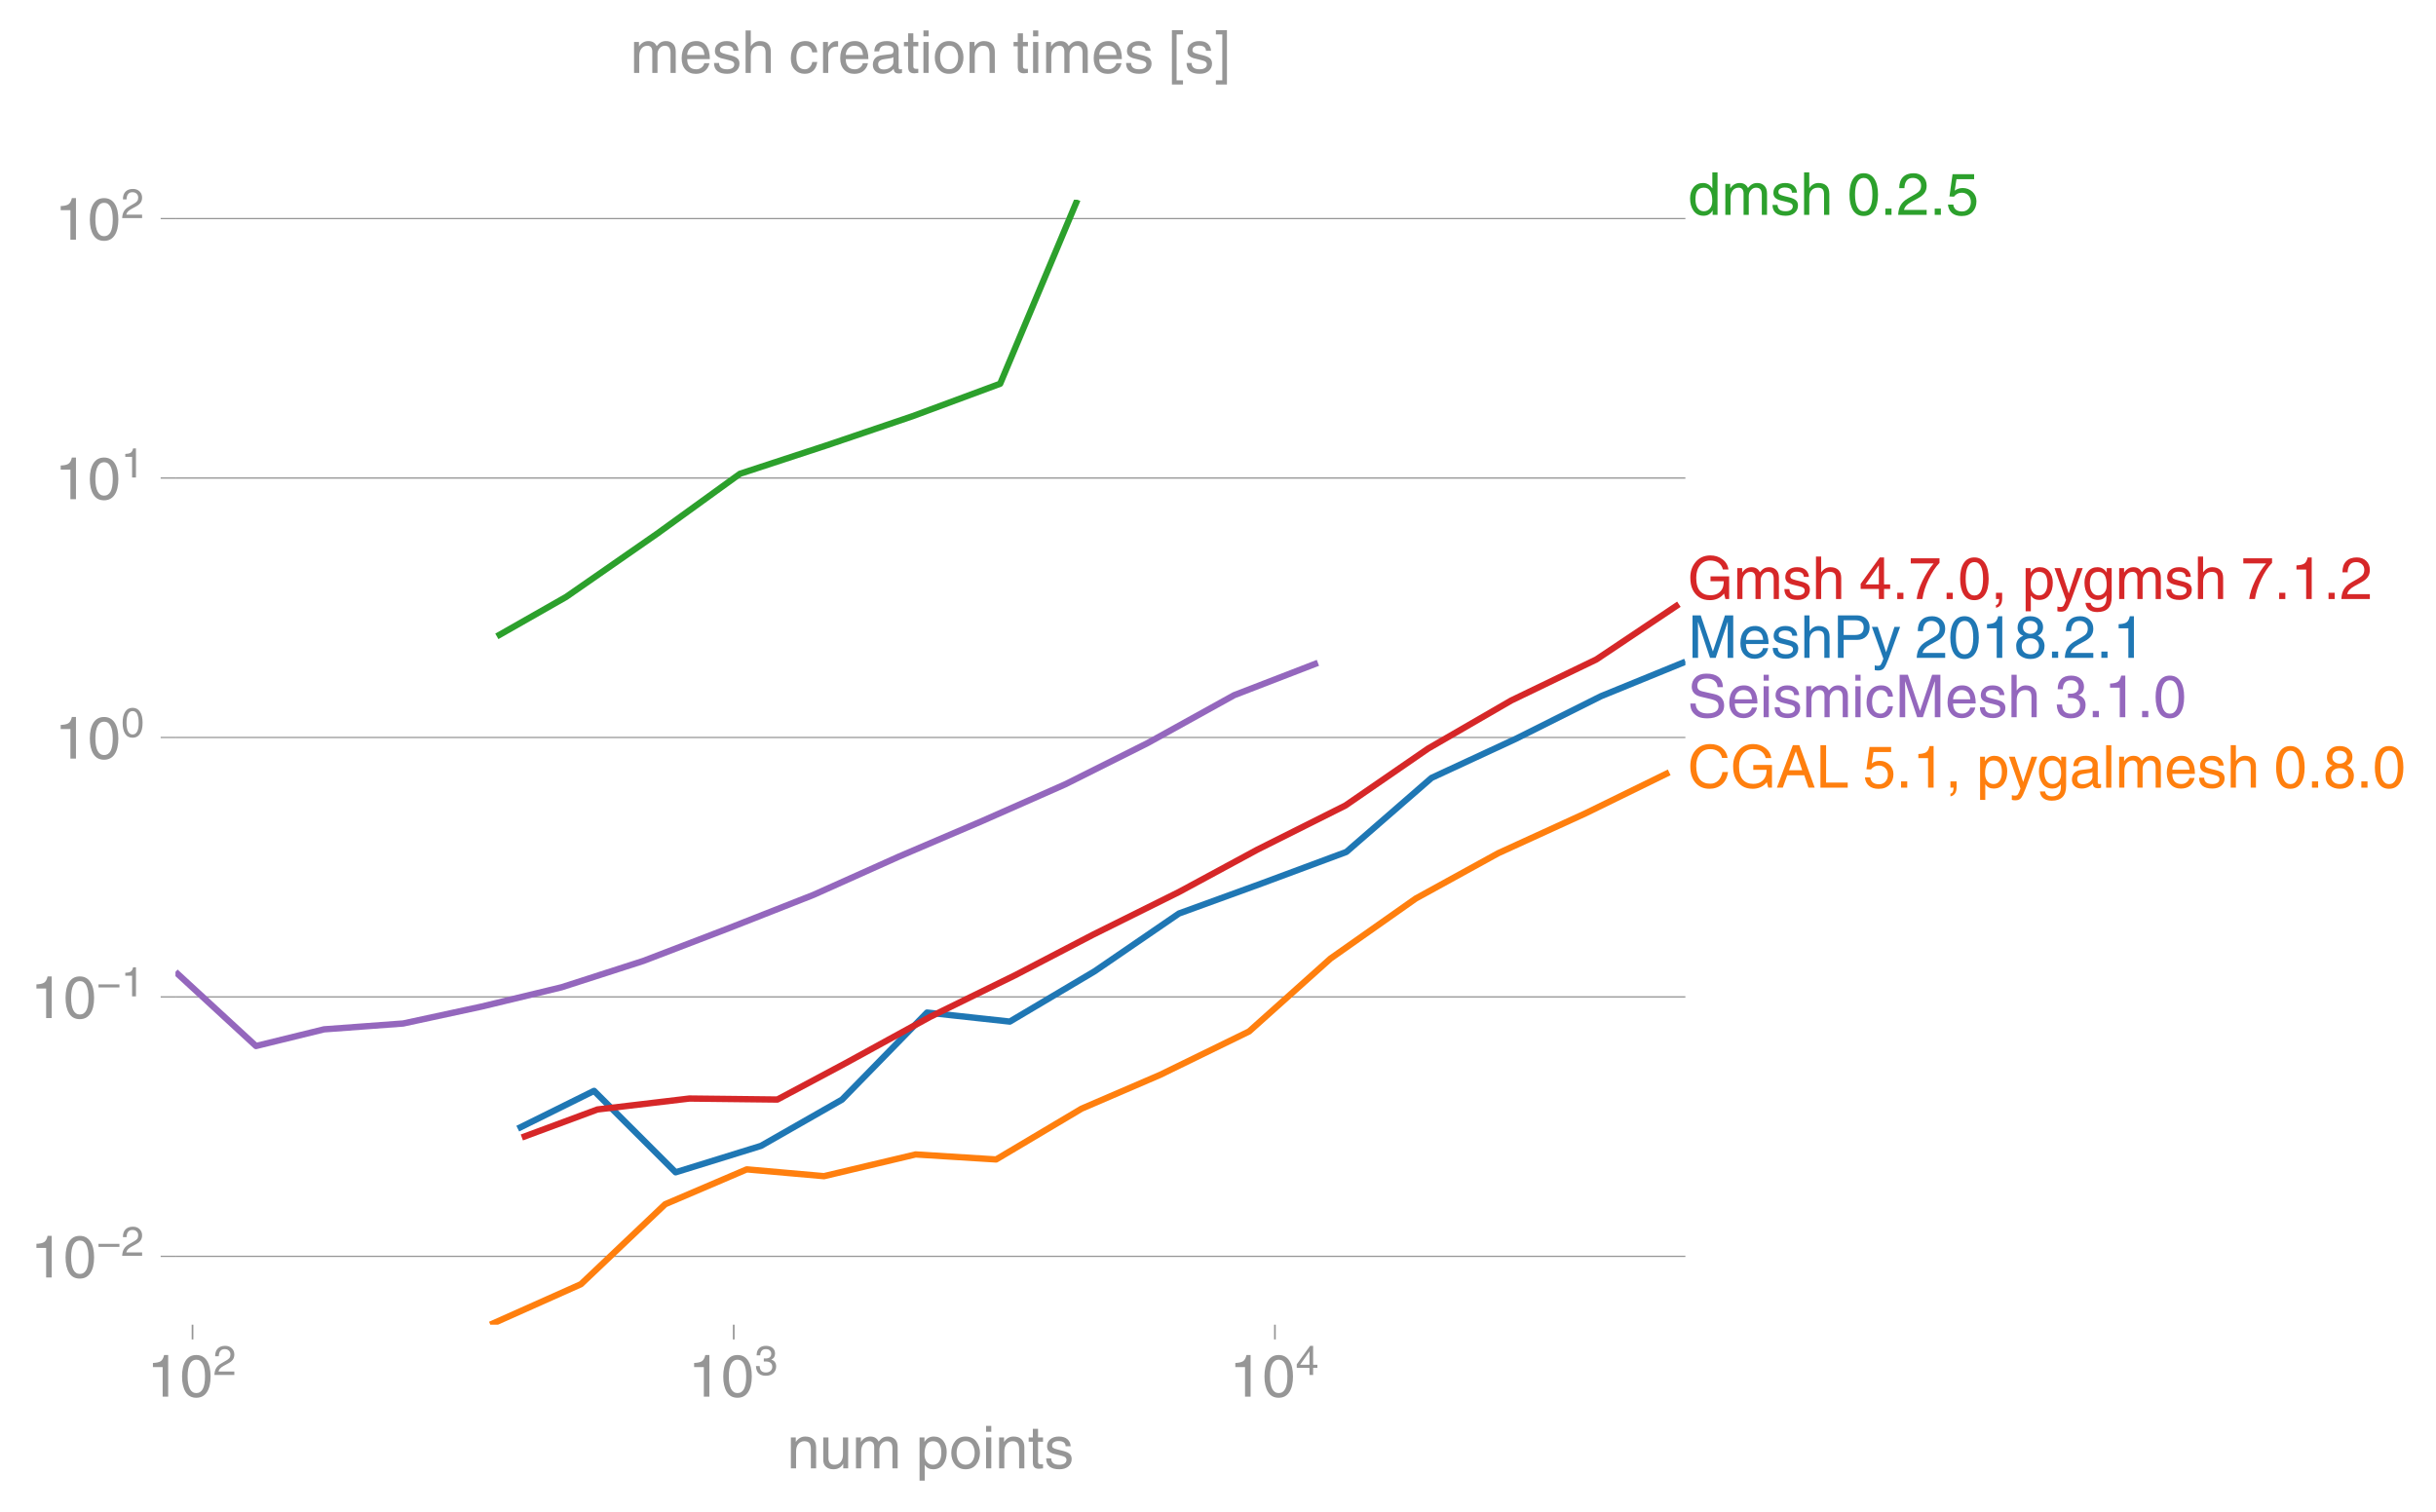
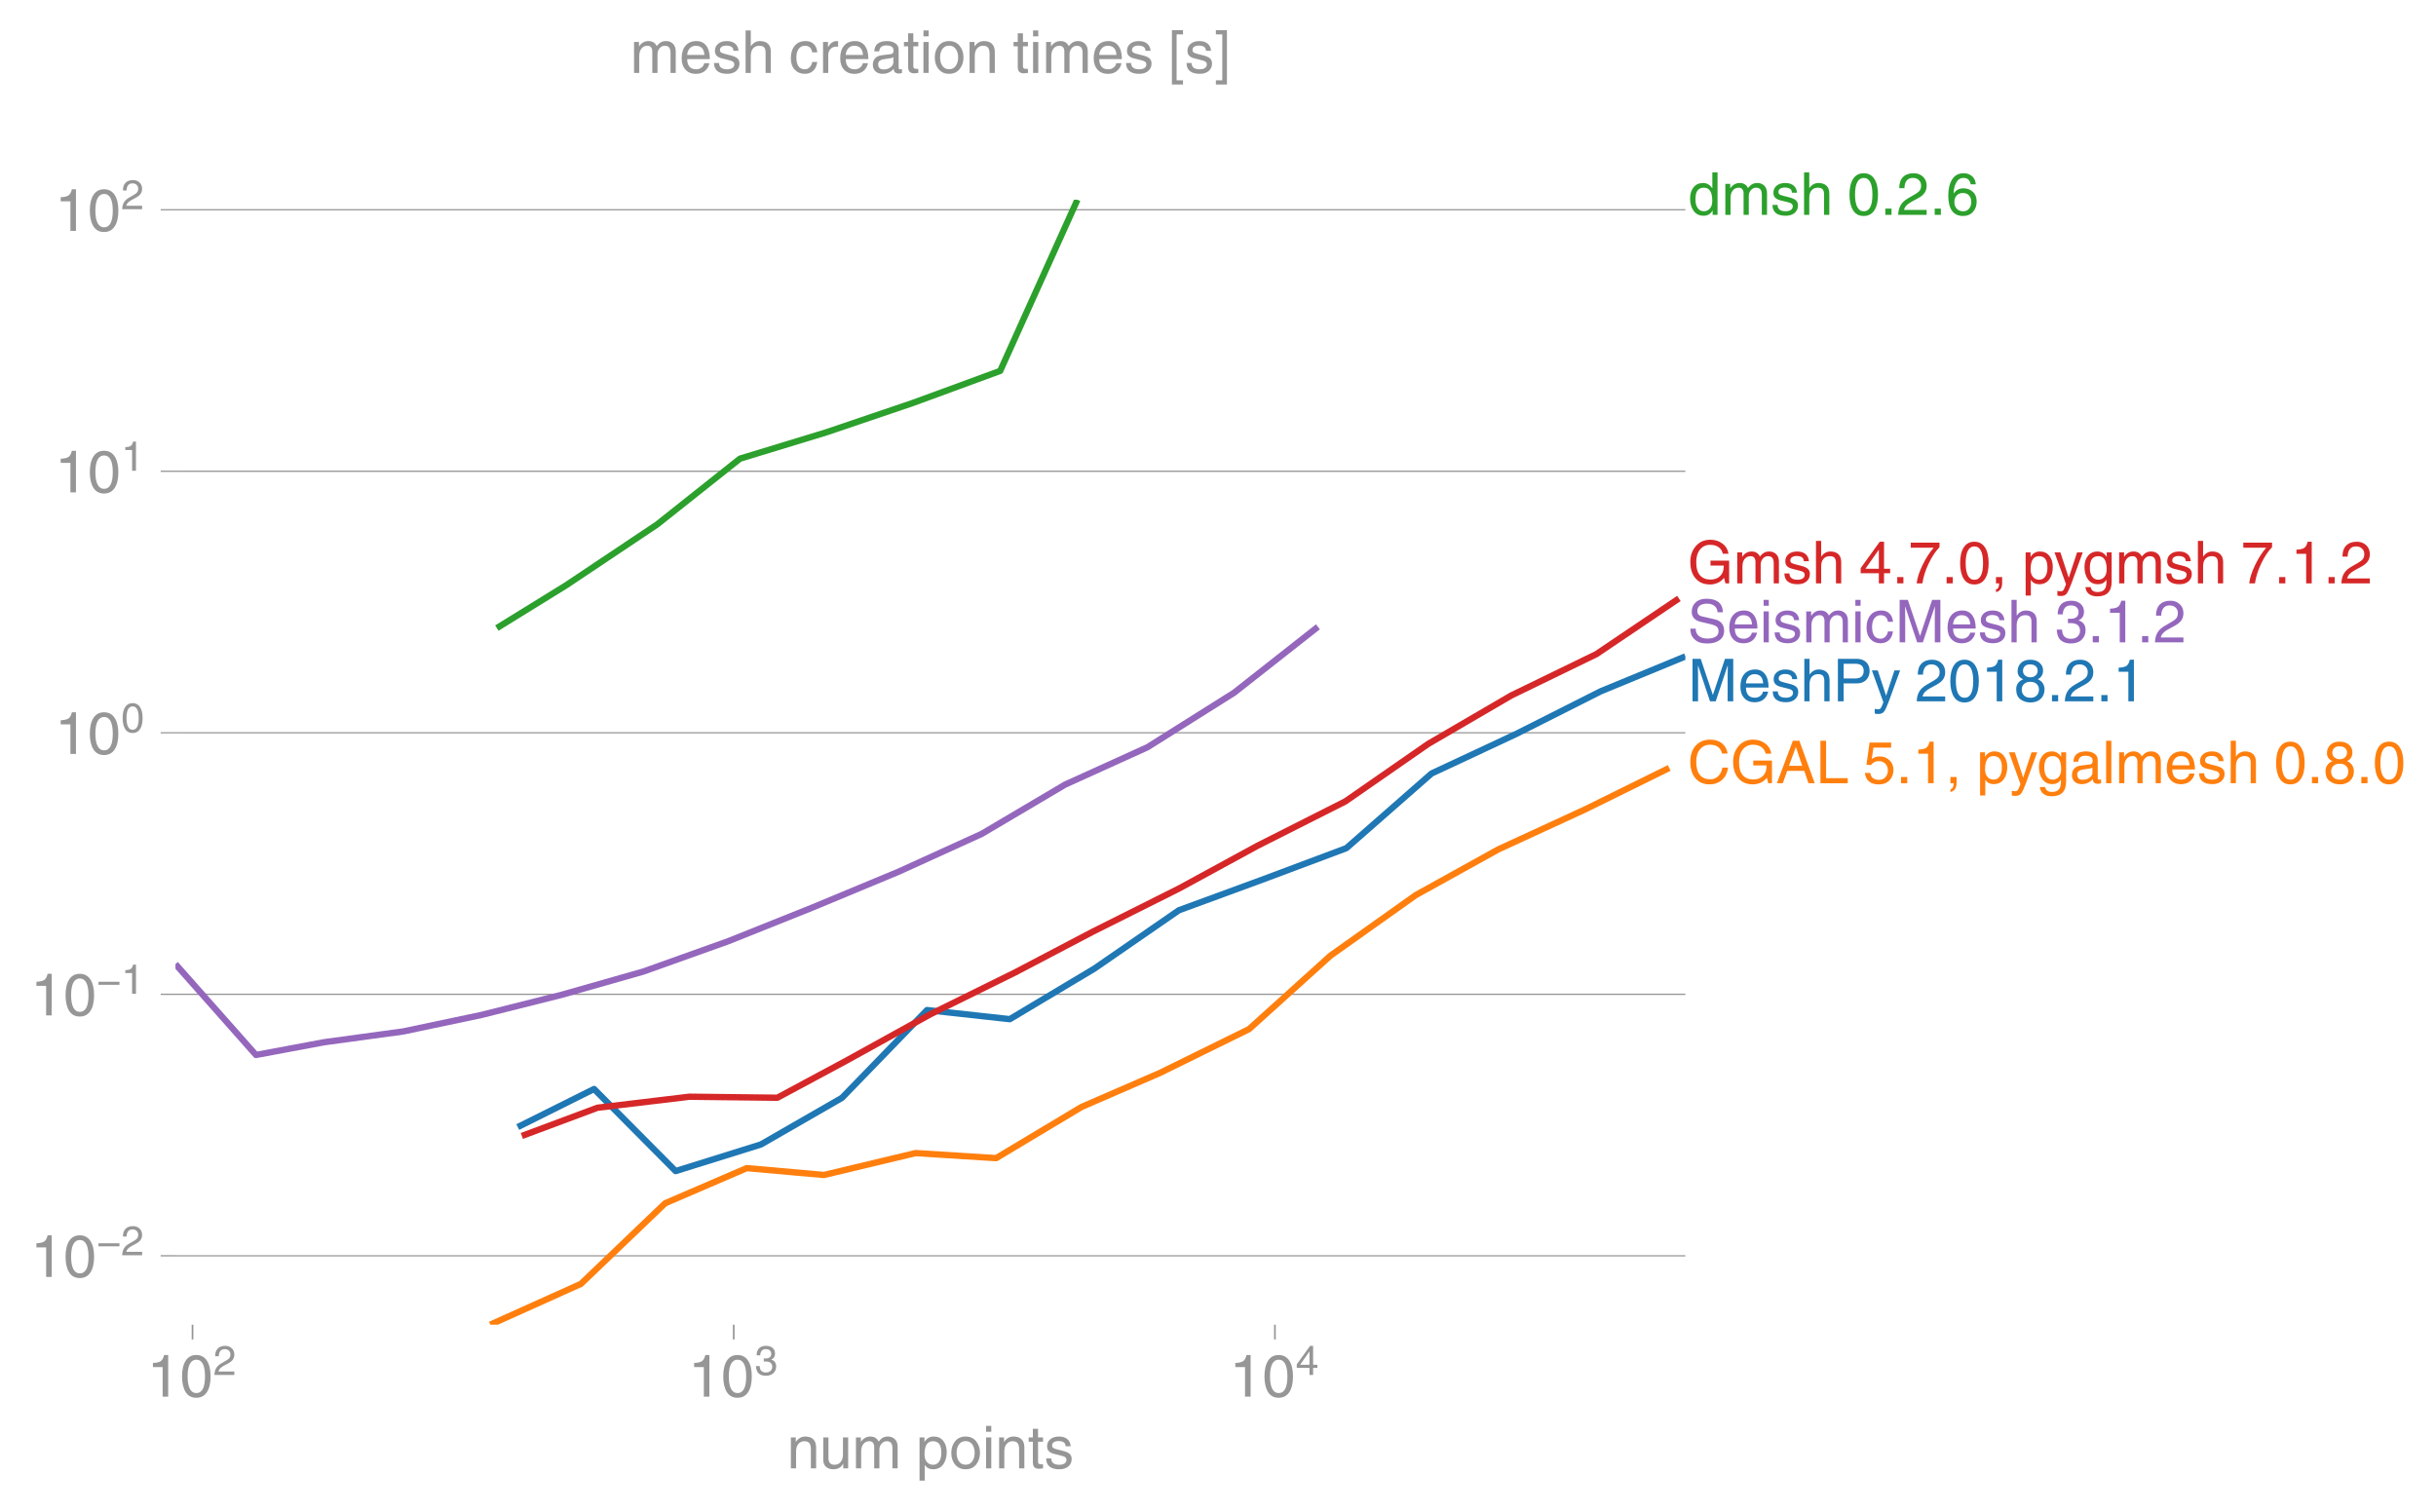
<svg xmlns="http://www.w3.org/2000/svg" xmlns:xlink="http://www.w3.org/1999/xlink" height="476.609" viewBox="0 0 576.155 357.457" width="768.207">
  <defs>
    <style>*{stroke-linecap:butt;stroke-linejoin:round}</style>
  </defs>
  <g id="figure_1">
    <path d="M0 357.457h576.155V0H0z" fill="none" id="patch_1" />
    <g id="axes_1">
      <path d="M41.5 313.361h357.12V47.25H41.5z" fill="none" id="patch_2" />
      <g id="matplotlib.axis_1">
        <g id="xtick_1">
          <g id="line2d_1">
            <defs>
-               <path d="M0 0v3.5" id="m350cf8ce95" stroke="#969696" stroke-width=".4" />
-             </defs>
-             <use x="45.534" xlink:href="#m350cf8ce95" y="313.361" fill="#969696" stroke="#969696" stroke-width=".4" />
+               <path d="M0 0v3.5" id="maebe16946c" stroke="#969696" stroke-width=".4" />
+             </defs>
+             <use x="45.534" xlink:href="#maebe16946c" y="313.361" fill="#969696" stroke="#969696" stroke-width=".4" />
          </g>
          <g transform="matrix(.14 0 0 -.14 34.754 330.41)" fill="#969696" id="text_1">
            <defs>
              <path d="M35.89 0h-9.374v49.906H10.109v6.985q8.594.28 12.782 2.75Q27.094 62.109 29 70.313h6.89z" id="HelveticaWorld-Regular-49" />
              <path d="M42.484 34.188q0 14.109-3.734 21.156-3.734 7.062-10.969 7.062-7.078 0-10.89-7.062-3.797-7.047-3.797-21.157 0-13.671 3.75-20.937Q20.609 6 27.78 6q7.235 0 10.969 7 3.734 7.016 3.734 21.188zm9.422 0q0-17.297-6.25-26.704-6.25-9.39-17.875-9.39-12.062 0-18.062 9.734-6 9.75-6 26.36 0 17.03 6.14 26.578 6.157 9.547 17.922 9.547 11.625 0 17.875-9.5t6.25-26.626z" id="HelveticaWorld-Regular-48" />
              <path d="M4.39 45.125q0 12.39 6.391 18.781 6.406 6.407 17.938 6.407 9.656 0 15.812-5.86 6.157-5.86 6.157-15.14 0-7.22-3.547-12.188-3.532-4.953-10.422-8.703l-12.11-6.64Q13.922 15.921 12.5 8.296h38.188V0H2.593q.39 9.906 4.297 16.5 3.906 6.594 12.203 11.375l12.593 7.328q5.032 2.89 7.329 5.984 2.297 3.094 2.297 8.516 0 5.375-3.766 9.031-3.75 3.672-10.156 3.672-7.078 0-10.594-4.672-3.516-4.656-3.61-12.609z" id="HelveticaWorld-Regular-50" />
            </defs>
            <use transform="translate(0 .173)" xlink:href="#HelveticaWorld-Regular-49" />
            <use transform="translate(55.615 .173)" xlink:href="#HelveticaWorld-Regular-48" />
            <use transform="matrix(.7 0 0 .7 112.146 36.781)" xlink:href="#HelveticaWorld-Regular-50" />
          </g>
        </g>
        <g id="xtick_2">
-           <use x="173.537" xlink:href="#m350cf8ce95" y="313.361" fill="#969696" stroke="#969696" stroke-width=".4" id="line2d_2" />
+           <use x="173.537" xlink:href="#maebe16946c" y="313.361" fill="#969696" stroke="#969696" stroke-width=".4" id="line2d_2" />
          <g transform="matrix(.14 0 0 -.14 162.757 330.41)" fill="#969696" id="text_2">
            <defs>
              <path d="M22.406 39.984q2.203-.187 4.594-.187 6.203 0 9.781 2.86 3.594 2.859 3.594 8.656 0 4.687-3.344 7.89-3.343 3.203-9.64 3.203-6.985 0-10.235-4.11-3.234-4.093-3.437-10.983h-8.64q0 10.984 5.765 16.984 5.765 6.016 16.937 6.016 9.922 0 15.828-5.11 5.907-5.094 5.907-13.39 0-10.704-9.032-14.5v-.204q11.72-4 11.72-16.406 0-9.906-6.595-16.265-6.593-6.344-18.703-6.344-9.906 0-16.312 5.203Q4.204 8.5 3.422 21.484H12.5q.203-8.109 4-11.797Q20.313 6 27.484 6q6.938 0 11.141 3.86 4.203 3.859 4.203 9.718 0 6.406-4.016 9.672-4 3.266-12.39 3.266-2 0-4.016-.094z" id="HelveticaWorld-Regular-51" />
            </defs>
            <use transform="translate(0 .173)" xlink:href="#HelveticaWorld-Regular-49" />
            <use transform="translate(55.615 .173)" xlink:href="#HelveticaWorld-Regular-48" />
            <use transform="matrix(.7 0 0 .7 112.146 36.781)" xlink:href="#HelveticaWorld-Regular-51" />
          </g>
        </g>
        <g id="xtick_3">
-           <use x="301.54" xlink:href="#m350cf8ce95" y="313.361" fill="#969696" stroke="#969696" stroke-width=".4" id="line2d_3" />
+           <use x="301.54" xlink:href="#maebe16946c" y="313.361" fill="#969696" stroke="#969696" stroke-width=".4" id="line2d_3" />
          <g transform="matrix(.14 0 0 -.14 290.76 330.41)" fill="#969696" id="text_3">
            <defs>
              <path d="M10.594 24.703h22.61v31.89h-.188zM42 17.093V0h-8.797v17.094H2.484v8.593L34.72 70.314H42v-45.61h10.297v-7.61z" id="HelveticaWorld-Regular-52" />
            </defs>
            <use transform="translate(0 .173)" xlink:href="#HelveticaWorld-Regular-49" />
            <use transform="translate(55.615 .173)" xlink:href="#HelveticaWorld-Regular-48" />
            <use transform="matrix(.7 0 0 .7 112.146 36.781)" xlink:href="#HelveticaWorld-Regular-52" />
          </g>
        </g>
        <g transform="matrix(.14 0 0 -.14 186.133 347.359)" fill="#969696" id="text_4">
          <defs>
            <path d="M49.219 0h-8.844v32.172q0 7.422-2.594 10.578-2.578 3.156-8.578 3.156-5.906 0-9.875-4.5-3.953-4.484-3.953-12.89V0H6.594v52.297h8.297v-7.375h.203q6.203 8.89 15.812 8.89 8.89 0 13.594-4.718 4.719-4.703 4.719-13.5z" id="HelveticaWorld-Regular-110" />
            <path d="M6.11 52.297h8.78V17.578q0-5.765 2.61-8.625Q20.125 6.11 25 6.11q6.781 0 10.594 4.797 3.812 4.813 3.812 12.578v28.813h8.782V0H39.89v7.625l-.188.188q-4.984-9.329-16.61-9.329-7.515 0-12.25 4.094Q6.11 6.688 6.11 14.703z" id="HelveticaWorld-Regular-117" />
            <path d="M6.594 52.297h8.297v-7.375h.203q5.906 8.89 15.812 8.89 9.813 0 13.922-8.5 3.75 4.594 7.266 6.547 3.515 1.953 8.703 1.953 6.781 0 11.484-4.453Q77 44.922 77 36.187V0h-8.781v33.797q0 6.094-2.297 9.094-2.297 3.015-7.422 3.015-5.172 0-8.75-4.203-3.563-4.203-3.563-9.812V0h-8.78v36.188q0 4.53-2.11 7.124-2.094 2.594-6.094 2.594-6.297 0-10.062-4.687-3.766-4.688-3.766-12.703V0H6.594z" id="HelveticaWorld-Regular-109" />
            <path d="M14.984 23.688q0-8.407 4.094-13 4.11-4.579 10.219-4.579 6.687 0 10.39 5.438 3.72 5.453 3.72 14.765 0 10.22-3.563 14.907-3.563 4.687-10.735 4.687-6.984 0-10.562-5.5-3.563-5.5-3.563-16.718zm-8.39 28.609h8.297v-7.375h.203q5.61 8.89 15.625 8.89 10.11 0 15.937-7.359 5.828-7.344 5.828-18.766 0-12.796-5.953-21Q40.578-1.515 29.5-1.515q-9.094 0-13.922 7.032h-.203v-26.22H6.594z" id="HelveticaWorld-Regular-112" />
            <path d="M12.703 26.219q0-8.735 3.953-14.375 3.953-5.64 11.219-5.64 7.531 0 11.438 5.905 3.906 5.907 3.906 14.11 0 8.297-3.907 14.078-3.906 5.797-11.437 5.797-6.969 0-11.078-5.453-4.094-5.438-4.094-14.422zm-8.984 0q0 11.672 6.484 19.625 6.5 7.968 17.672 7.968 11.438 0 17.875-8.062 6.453-8.047 6.453-19.531 0-11.516-6.406-19.625-6.39-8.11-17.922-8.11-11.078 0-17.625 7.86-6.531 7.86-6.531 19.875z" id="HelveticaWorld-Regular-111" />
            <path d="M6.594 61.813v9.968h8.781v-9.969zM15.375 0H6.594v52.297h8.781z" id="HelveticaWorld-Regular-105" />
            <path d="M17.188 45.016V10.984q0-2 1.093-3.046 1.11-1.047 3.938-1.047h3.375V0Q20.797-.688 19-.688q-5.516 0-8.063 2.641-2.53 2.64-2.53 8.547v34.516H1.311v7.28h7.094v14.595h8.781V52.297h8.407v-7.281z" id="HelveticaWorld-Regular-116" />
            <path d="M36.078 37.406q-.187 4.688-3.344 6.735-3.14 2.047-9.047 2.047-4.296 0-7.359-1.907-3.047-1.89-3.047-5.468 0-2.829 1.797-4.172 1.813-1.344 7.828-2.86l8.688-2.187q7.906-2 11.297-5.11 3.406-3.093 3.406-8.656 0-7.719-5.64-12.531-5.641-4.813-15.063-4.813-11 0-16.64 4.563-5.626 4.578-5.735 13.75h8.5q.203-5.422 3.594-8.063 3.39-2.625 10.171-2.625 5.516 0 8.766 2.188 3.25 2.203 3.25 6.11 0 2.78-2.11 4.437-2.093 1.672-8.296 3.078l-10.203 2.5q-6.203 1.562-9.157 4.656-2.953 3.094-2.953 8.031 0 7.72 5.516 12.203 5.531 4.5 14.406 4.5 9.485 0 14.531-4.624 5.047-4.61 5.344-11.782z" id="HelveticaWorld-Regular-115" />
          </defs>
          <use xlink:href="#HelveticaWorld-Regular-110" />
          <use x="55.176" xlink:href="#HelveticaWorld-Regular-117" />
          <use x="109.961" xlink:href="#HelveticaWorld-Regular-109" />
          <use x="192.969" xlink:href="#HelveticaWorld-Regular-32" />
          <use x="217.383" xlink:href="#HelveticaWorld-Regular-112" />
          <use x="273.877" xlink:href="#HelveticaWorld-Regular-111" />
          <use x="329.785" xlink:href="#HelveticaWorld-Regular-105" />
          <use x="351.807" xlink:href="#HelveticaWorld-Regular-110" />
          <use x="406.982" xlink:href="#HelveticaWorld-Regular-116" />
          <use x="434.668" xlink:href="#HelveticaWorld-Regular-115" />
        </g>
      </g>
      <g id="matplotlib.axis_2">
        <g id="ytick_1">
-           <path clip-path="url(#pb0382c4f2a)" d="M41.5 297.199h357.12" fill="none" stroke="#969696" stroke-linecap="square" stroke-width=".3" id="line2d_4" />
+           <path clip-path="url(#pededfa949c)" d="M41.5 297.07h357.12" fill="none" stroke="#969696" stroke-linecap="square" stroke-width=".3" id="line2d_4" />
          <g id="line2d_5">
            <defs>
-               <path d="M0 0h-3.5" id="m6a65069a75" stroke="#969696" stroke-width=".3" />
-             </defs>
-             <use x="41.5" xlink:href="#m6a65069a75" y="297.199" fill="#969696" stroke="#969696" stroke-width=".3" />
-           </g>
-           <g transform="matrix(.14 0 0 -.14 7.2 302.223)" fill="#969696" id="text_5">
+               <path d="M0 0h-3.5" id="m00cc12f671" stroke="#969696" stroke-width=".3" />
+             </defs>
+             <use x="41.5" xlink:href="#m00cc12f671" y="297.069" fill="#969696" stroke="#969696" stroke-width=".3" />
+           </g>
+           <g transform="matrix(.14 0 0 -.14 7.2 302.094)" fill="#969696" id="text_5">
            <defs>
              <path d="M54.594 21.578H4v7.328h50.594z" id="HelveticaWorld-Regular-8722" />
            </defs>
            <use transform="translate(0 .173)" xlink:href="#HelveticaWorld-Regular-49" />
            <use transform="translate(55.615 .173)" xlink:href="#HelveticaWorld-Regular-48" />
            <use transform="matrix(.7 0 0 .7 112.146 36.781)" xlink:href="#HelveticaWorld-Regular-8722" />
            <use transform="matrix(.7 0 0 .7 153.161 36.781)" xlink:href="#HelveticaWorld-Regular-50" />
          </g>
        </g>
        <g id="ytick_2">
-           <path clip-path="url(#pb0382c4f2a)" d="M41.5 235.827h357.12" fill="none" stroke="#969696" stroke-linecap="square" stroke-width=".3" id="line2d_6" />
-           <use x="41.5" xlink:href="#m6a65069a75" y="235.827" fill="#969696" stroke="#969696" stroke-width=".3" id="line2d_7" />
-           <g transform="matrix(.14 0 0 -.14 7.2 240.851)" fill="#969696" id="text_6">
+           <path clip-path="url(#pededfa949c)" d="M41.5 235.206h357.12" fill="none" stroke="#969696" stroke-linecap="square" stroke-width=".3" id="line2d_6" />
+           <use x="41.5" xlink:href="#m00cc12f671" y="235.206" fill="#969696" stroke="#969696" stroke-width=".3" id="line2d_7" />
+           <g transform="matrix(.14 0 0 -.14 7.2 240.23)" fill="#969696" id="text_6">
            <use transform="translate(0 .173)" xlink:href="#HelveticaWorld-Regular-49" />
            <use transform="translate(55.615 .173)" xlink:href="#HelveticaWorld-Regular-48" />
            <use transform="matrix(.7 0 0 .7 112.146 36.781)" xlink:href="#HelveticaWorld-Regular-8722" />
            <use transform="matrix(.7 0 0 .7 153.161 36.781)" xlink:href="#HelveticaWorld-Regular-49" />
          </g>
        </g>
        <g id="ytick_3">
-           <path clip-path="url(#pb0382c4f2a)" d="M41.5 174.455h357.12" fill="none" stroke="#969696" stroke-linecap="square" stroke-width=".3" id="line2d_8" />
-           <use x="41.5" xlink:href="#m6a65069a75" y="174.455" fill="#969696" stroke="#969696" stroke-width=".3" id="line2d_9" />
-           <g transform="matrix(.14 0 0 -.14 12.94 179.48)" fill="#969696" id="text_7">
+           <path clip-path="url(#pededfa949c)" d="M41.5 173.343h357.12" fill="none" stroke="#969696" stroke-linecap="square" stroke-width=".3" id="line2d_8" />
+           <use x="41.5" xlink:href="#m00cc12f671" y="173.343" fill="#969696" stroke="#969696" stroke-width=".3" id="line2d_9" />
+           <g transform="matrix(.14 0 0 -.14 12.94 178.367)" fill="#969696" id="text_7">
            <use transform="translate(0 .173)" xlink:href="#HelveticaWorld-Regular-49" />
            <use transform="translate(55.615 .173)" xlink:href="#HelveticaWorld-Regular-48" />
            <use transform="matrix(.7 0 0 .7 112.146 36.781)" xlink:href="#HelveticaWorld-Regular-48" />
          </g>
        </g>
        <g id="ytick_4">
-           <path clip-path="url(#pb0382c4f2a)" d="M41.5 113.083h357.12" fill="none" stroke="#969696" stroke-linecap="square" stroke-width=".3" id="line2d_10" />
-           <use x="41.5" xlink:href="#m6a65069a75" y="113.083" fill="#969696" stroke="#969696" stroke-width=".3" id="line2d_11" />
-           <g transform="matrix(.14 0 0 -.14 12.94 118.108)" fill="#969696" id="text_8">
+           <path clip-path="url(#pededfa949c)" d="M41.5 111.48h357.12" fill="none" stroke="#969696" stroke-linecap="square" stroke-width=".3" id="line2d_10" />
+           <use x="41.5" xlink:href="#m00cc12f671" y="111.479" fill="#969696" stroke="#969696" stroke-width=".3" id="line2d_11" />
+           <g transform="matrix(.14 0 0 -.14 12.94 116.504)" fill="#969696" id="text_8">
            <use transform="translate(0 .173)" xlink:href="#HelveticaWorld-Regular-49" />
            <use transform="translate(55.615 .173)" xlink:href="#HelveticaWorld-Regular-48" />
            <use transform="matrix(.7 0 0 .7 112.146 36.781)" xlink:href="#HelveticaWorld-Regular-49" />
          </g>
        </g>
        <g id="ytick_5">
-           <path clip-path="url(#pb0382c4f2a)" d="M41.5 51.71h357.12" fill="none" stroke="#969696" stroke-linecap="square" stroke-width=".3" id="line2d_12" />
-           <use x="41.5" xlink:href="#m6a65069a75" y="51.711" fill="#969696" stroke="#969696" stroke-width=".3" id="line2d_13" />
-           <g transform="matrix(.14 0 0 -.14 12.94 56.736)" fill="#969696" id="text_9">
+           <path clip-path="url(#pededfa949c)" d="M41.5 49.616h357.12" fill="none" stroke="#969696" stroke-linecap="square" stroke-width=".3" id="line2d_12" />
+           <use x="41.5" xlink:href="#m00cc12f671" y="49.616" fill="#969696" stroke="#969696" stroke-width=".3" id="line2d_13" />
+           <g transform="matrix(.14 0 0 -.14 12.94 54.64)" fill="#969696" id="text_9">
            <use transform="translate(0 .173)" xlink:href="#HelveticaWorld-Regular-49" />
            <use transform="translate(55.615 .173)" xlink:href="#HelveticaWorld-Regular-48" />
            <use transform="matrix(.7 0 0 .7 112.146 36.781)" xlink:href="#HelveticaWorld-Regular-50" />
          </g>
        </g>
      </g>
-       <path clip-path="url(#pb0382c4f2a)" d="M117.51 150.536l16.371-9.317 21.549-14.975 19.588-14.171 20.463-6.709 20.35-6.906 20.727-7.685L254.83 47.25" fill="none" stroke="#2ca02c" stroke-linecap="square" stroke-width="1.5" id="line2d_14" />
-       <path clip-path="url(#pb0382c4f2a)" d="M122.46 266.987l18.045-8.931 19.291 19.262 20.19-6.253 19.155-10.932 20.115-20.601 19.58 2.135 20.03-11.883 19.978-13.686 19.64-7.146 19.957-7.419 20.144-17.518 19.958-9.252 20.076-10.05 20.001-8.175" fill="none" stroke="#1f77b4" stroke-linecap="square" stroke-width="1.5" id="line2d_15" />
-       <path clip-path="url(#pb0382c4f2a)" d="M115.965 313.361l21.433-9.571 19.924-18.92 19.297-8.246 18.26 1.609 21.675-5.139 19.048 1.186 20.21-12.014 18.55-7.988 21.067-10.28 19.267-17.248 20.155-14.194 19.507-10.723 20.652-9.437 19.786-9.685" fill="none" stroke="#ff7f0e" stroke-linecap="square" stroke-width="1.5" id="line2d_16" />
-       <path clip-path="url(#pb0382c4f2a)" d="M123.427 269.076l17.878-6.623 21.74-2.585 20.813.238 16.153-8.611 20.021-10.97 20.028-9.806 18.409-9.584 20.375-10.123 18.536-10.018 20.83-10.439 19.576-13.482 19.664-11.375 20.122-9.7 19.513-13.063" fill="none" stroke="#d62728" stroke-linecap="square" stroke-width="1.5" id="line2d_17" />
-       <path clip-path="url(#pb0382c4f2a)" d="M41.5 229.904l19.045 17.539 16.099-3.945 18.705-1.379 18.542-4.003 18.96-4.576 19.329-6.23 20.12-7.71 20.1-7.91 20.223-9.063 19.582-8.37 19.702-8.699 19.485-9.757 20.502-11.35 19.814-7.653" fill="none" stroke="#9467bd" stroke-linecap="square" stroke-width="1.5" id="line2d_18" />
+       <path clip-path="url(#pededfa949c)" d="M117.51 148.577l16.371-10.111 21.549-14.409 19.588-15.555 20.463-6.247 20.35-6.909 20.727-7.602L254.83 47.25" fill="none" stroke="#2ca02c" stroke-linecap="square" stroke-width="1.5" id="line2d_14" />
+       <path clip-path="url(#pededfa949c)" d="M122.46 266.615l18.045-9.002 19.291 19.417 20.19-6.304 19.155-11.02 20.115-20.765 19.58 2.152 20.03-11.978 19.978-13.795 19.64-7.204 19.957-7.478 20.144-17.659 19.958-9.326 20.076-10.13 20.001-8.24" fill="none" stroke="#1f77b4" stroke-linecap="square" stroke-width="1.5" id="line2d_15" />
+       <path clip-path="url(#pededfa949c)" d="M115.965 313.361l21.433-9.648 19.924-19.07 19.297-8.313 18.26 1.622 21.675-5.18 19.048 1.195 20.21-12.11 18.55-8.052 21.067-10.362 19.267-17.386 20.155-14.308 19.507-10.81 20.652-9.512 19.786-9.762" fill="none" stroke="#ff7f0e" stroke-linecap="square" stroke-width="1.5" id="line2d_16" />
+       <path clip-path="url(#pededfa949c)" d="M123.427 268.721l17.878-6.676 21.74-2.606 20.813.24L200.01 251l20.021-11.057 20.028-9.885 18.409-9.66 20.375-10.204 18.536-10.098 20.83-10.523 19.576-13.59 19.664-11.466 20.122-9.778 19.513-13.167" fill="none" stroke="#d62728" stroke-linecap="square" stroke-width="1.5" id="line2d_17" />
+       <path clip-path="url(#pededfa949c)" d="M41.5 228.062l19.045 21.5 16.099-3.01L95.349 244l18.542-3.91 18.96-4.763 19.329-5.504 20.12-7.192 20.1-8.045 20.223-8.415 19.582-8.916 19.702-11.647 19.485-8.842 20.502-12.899 19.814-15.586" fill="none" stroke="#9467bd" stroke-linecap="square" stroke-width="1.5" id="line2d_18" />
      <g transform="matrix(.14 0 0 -.14 399.172 50.825)" fill="#2ca02c" id="text_10">
        <defs>
          <path d="M13.094 26.313q0-9.704 3.844-14.954 3.859-5.25 10.265-5.25 6.094 0 10.188 4.485 4.109 4.5 4.109 13.094 0 11.03-3.5 16.625-3.484 5.593-10.61 5.593-6.78 0-10.546-4.453-3.75-4.437-3.75-15.14zM50.39 0h-8.297v7.172h-.203q-4.97-8.688-15.078-8.688-10.891 0-16.86 8.297Q4 15.094 4 27.688q0 11.625 5.906 18.875 5.922 7.25 15.875 7.25 9.813 0 15.625-8.891l.203.594V71.78h8.782z" id="HelveticaWorld-Regular-100" />
          <path d="M49.219 0h-8.844v34.188q0 6.296-2.438 9-2.437 2.718-7.953 2.718-6.797 0-10.703-4.406-3.906-4.39-3.906-12.984V0H6.594v71.781h8.781V45.312h.203q6 8.5 15.328 8.5 8.594 0 13.453-4.5 4.86-4.484 4.86-13.718z" id="HelveticaWorld-Regular-104" />
          <path d="M19.094 0H8.687v10.594h10.407z" id="HelveticaWorld-Regular-46" />
-           <path d="M14.703 40.922q5.813 4.39 13.625 4.39 9.469 0 16.281-6.296 6.813-6.297 6.813-16.22 0-10.78-6.578-17.796-6.563-7-18.422-7-10.313 0-16.266 5.047Q4.203 8.109 3.22 17.39h9.094q.671-5.672 4.437-8.672 3.766-3 10.453-3 6.485 0 10.64 4.484Q42 14.703 42 21.688q0 7.125-4.36 11.421-4.343 4.297-11.218 4.297-7.813 0-13.047-6.687l-7.563.39 5.266 37.594h36.438v-8.5H17.672z" id="HelveticaWorld-Regular-53" />
+           <path d="M14.11 21.578q0-6.875 4.093-11.234Q22.313 6 28.906 6q6.297 0 10.032 4.438 3.734 4.453 3.734 11.687 0 6.297-3.688 10.547-3.687 4.25-10.468 4.25-6.594 0-10.5-4.156-3.907-4.157-3.907-11.188zM41.702 51.61q-.984 5.375-3.984 8.078-3 2.72-8.125 2.72-8.11 0-12.36-7.923-4.25-7.906-4.343-18.109l.203-.188q5.61 8.641 16.687 8.641 8.844 0 15.438-5.86 6.593-5.859 6.593-16.452 0-10.5-6.25-17.47-6.25-6.952-16.843-6.952-12.219 0-18.563 8.687-6.344 8.703-6.344 25.938 0 16.593 6.485 27.093 6.5 10.5 19.484 10.5 8.407 0 14.219-5.015 5.813-5 6.297-13.688z" id="HelveticaWorld-Regular-54" />
        </defs>
        <use xlink:href="#HelveticaWorld-Regular-100" />
        <use x="56.982" xlink:href="#HelveticaWorld-Regular-109" />
        <use x="139.99" xlink:href="#HelveticaWorld-Regular-115" />
        <use x="189.99" xlink:href="#HelveticaWorld-Regular-104" />
        <use x="245.166" xlink:href="#HelveticaWorld-Regular-32" />
        <use x="269.58" xlink:href="#HelveticaWorld-Regular-48" />
        <use x="325.195" xlink:href="#HelveticaWorld-Regular-46" />
        <use x="352.979" xlink:href="#HelveticaWorld-Regular-50" />
        <use x="408.594" xlink:href="#HelveticaWorld-Regular-46" />
-         <use x="436.377" xlink:href="#HelveticaWorld-Regular-53" />
-       </g>
-       <g transform="matrix(.14 0 0 -.14 399.172 155.618)" fill="#1f77b4" id="text_11">
+         <use x="436.377" xlink:href="#HelveticaWorld-Regular-54" />
+       </g>
+       <g transform="matrix(.14 0 0 -.14 399.172 165.905)" fill="#1f77b4" id="text_11">
        <defs>
          <path d="M67.484 0v42.39q0 .829.094 8.126t.094 9.78h-.281L47.312 0h-9.609L17.578 60.203h-.297q0-3.61.094-10.297.11-6.687.11-7.515V0H8.108v71.781h13.86L42.39 11.078h.28l20.313 60.703h13.922V0z" id="HelveticaWorld-Regular-77" />
          <path d="M42.484 30.328q-.687 8.485-4.5 12.031-3.797 3.547-10.109 3.547-6.39 0-10.328-4.5-3.922-4.484-4.172-11.078zm8.391-13.922q-1.453-8.11-7.953-13.422-5.719-4.5-15.047-4.593-10.984.093-17.438 7.203Q4 12.704 4 24.704q0 13.78 6.64 21.437 6.641 7.672 18.47 7.672 10.593 0 16.546-7.922 5.953-7.907 5.953-22.594H13.375q0-8.203 3.813-12.703Q21 6.109 28.608 6.109q5.375 0 9.235 3.235 3.86 3.25 4.25 7.062z" id="HelveticaWorld-Regular-101" />
          <path d="M17.828 38.625H37.11q7.282 0 10.938 3.188 3.656 3.203 3.656 9.703 0 5.812-3.516 8.89-3.515 3.078-10.687 3.078H17.828zm0-38.625H8.11v71.781h32.266q9.625 0 15.484-5.594 5.86-5.593 5.86-14.578 0-9.328-5.672-15.312-5.656-5.969-15.672-5.969H17.828z" id="HelveticaWorld-Regular-80" />
          <path d="M39.016 52.297h9.562L29.891.984q-.5-1.375-.985-2.593-4.25-11.329-7.328-15.547-3.078-4.235-9.953-4.235-3.61 0-5.906.782v8.015q2.484-.89 5.468-.89 3.22 0 4.704 2.03 1.5 2.032 4.421 9.938L.875 52.297h9.922L24.812 9.719H25z" id="HelveticaWorld-Regular-121" />
          <path d="M27.594 40.578q5.422 0 8.953 3.094 3.547 3.11 3.547 8.234 0 4.594-3.407 7.547-3.39 2.953-9.687 2.953-5.61 0-8.672-3.11-3.047-3.093-3.047-7.874 0-5.125 3.813-7.984 3.812-2.86 8.5-2.86zm.093-7.562q-6.78 0-10.64-3.766-3.86-3.766-3.86-9.234 0-6.297 3.907-10.157Q21 6 28.219 6q6.406 0 10.234 3.86 3.828 3.859 3.828 10.265 0 5.469-3.828 9.172-3.828 3.719-10.766 3.719zM49.22 52.203q0-10.594-9.032-14.797 6.204-2.781 8.86-7.36 2.656-4.562 2.656-9.733 0-10.016-6.453-16.125-6.438-6.094-17.375-6.094-9.563 0-16.813 5.25-7.25 5.25-7.25 17.062 0 11.922 11.907 16.907-9.516 3.796-9.516 13.671 0 8.297 5.64 13.813 5.641 5.516 15.641 5.516 10.016 0 15.875-5.204 5.86-5.203 5.86-12.906z" id="HelveticaWorld-Regular-56" />
        </defs>
        <use xlink:href="#HelveticaWorld-Regular-77" />
        <use x="85.01" xlink:href="#HelveticaWorld-Regular-101" />
        <use x="140.43" xlink:href="#HelveticaWorld-Regular-115" />
        <use x="190.43" xlink:href="#HelveticaWorld-Regular-104" />
        <use x="245.605" xlink:href="#HelveticaWorld-Regular-80" />
        <use x="310.254" xlink:href="#HelveticaWorld-Regular-121" />
        <use x="359.863" xlink:href="#HelveticaWorld-Regular-32" />
        <use x="384.277" xlink:href="#HelveticaWorld-Regular-50" />
        <use x="439.893" xlink:href="#HelveticaWorld-Regular-48" />
        <use x="495.508" xlink:href="#HelveticaWorld-Regular-49" />
        <use x="551.123" xlink:href="#HelveticaWorld-Regular-56" />
        <use x="606.738" xlink:href="#HelveticaWorld-Regular-46" />
        <use x="634.521" xlink:href="#HelveticaWorld-Regular-50" />
        <use x="690.137" xlink:href="#HelveticaWorld-Regular-46" />
        <use x="717.92" xlink:href="#HelveticaWorld-Regular-49" />
      </g>
-       <g transform="matrix(.14 0 0 -.14 399.172 186.328)" fill="#ff7f0e" id="text_12">
+       <g transform="matrix(.14 0 0 -.14 399.172 185.282)" fill="#ff7f0e" id="text_12">
        <defs>
          <path d="M58.016 50.203q-1.625 7.313-6.782 11.094-5.14 3.797-13.343 3.797-10.594 0-17.047-7.703-6.438-7.688-6.438-20.766 0-15.14 6.094-22.547 6.11-7.39 17.688-7.39 7.609 0 13.093 5.046 5.5 5.063 7.407 14.688h9.421Q66.22 12.594 57.625 5.344t-20.906-7.25q-14.703 0-23.516 10.11Q4.391 18.311 4.391 36.28q0 17.328 9.203 27.36 9.203 10.047 24.297 10.047 12.5 0 20.265-6.454 7.766-6.437 9.235-17.03z" id="HelveticaWorld-Regular-67" />
          <path d="M38.484 38.375h31.532V0h-6.297l-2.344 9.281Q56.781 3.421 50.578.75q-6.187-2.656-12.875-2.656-10.797 0-18.047 4.703-7.25 4.719-11.265 13.015-4 8.313-4 20.72 0 15.468 9.203 26.312 9.203 10.843 24.781 10.843 11.625 0 20.313-6.5Q67.39 60.688 68.796 50h-9.375q-1.703 7.078-7.219 11.078-5.516 4.016-14.312 4.016-10.594 0-17.047-7.985-6.438-7.984-6.438-21.125 0-15.28 6.39-22.437Q27.204 6.39 38.282 6.39q7.235 0 12.235 2.859 5 2.86 7.687 7.766 2.688 4.906 2.688 13.062H38.484z" id="HelveticaWorld-Regular-71" />
          <path d="M44 29.5L33.406 61.078h-.203L21.687 29.5zm-25.297-8.594L11.188 0h-9.97l27 71.781h10.985L65.187 0H54.594l-7.078 20.906z" id="HelveticaWorld-Regular-65" />
          <path d="M17.672 8.594h36.531V0H8.11v71.781h9.563z" id="HelveticaWorld-Regular-76" />
+           <path d="M14.703 40.922q5.813 4.39 13.625 4.39 9.469 0 16.281-6.296 6.813-6.297 6.813-16.22 0-10.78-6.578-17.796-6.563-7-18.422-7-10.313 0-16.266 5.047Q4.203 8.109 3.22 17.39h9.094q.671-5.672 4.437-8.672 3.766-3 10.453-3 6.485 0 10.64 4.484Q42 14.703 42 21.688q0 7.125-4.36 11.421-4.343 4.297-11.218 4.297-7.813 0-13.047-6.687l-7.563.39 5.266 37.594h36.438v-8.5H17.672z" id="HelveticaWorld-Regular-53" />
          <path d="M8.688 10.594h10.406V.78q0-7.422-3.078-11.172-3.078-3.765-7.328-4.312v4.594Q14.015-9.422 14.015 0H8.687z" id="HelveticaWorld-Regular-44" />
          <path d="M12.984 26.313q0-9.61 3.813-14.907Q20.609 6.11 27.094 6.11q6.312 0 10.312 4.579 4 4.593 4 13 0 11.03-3.5 16.625-3.484 5.593-10.61 5.593-7.171 0-10.75-4.765-3.562-4.766-3.562-14.828zM49.812 2.983q0-12.609-6.062-18.797-6.047-6.203-18.266-6.203-8.78 0-13.984 4.047Q6.297-13.922 5.516-6.39h8.796q.672-3.812 3.532-6.062 2.86-2.25 8.281-2.25 7.375 0 11.125 3.969 3.766 3.953 3.766 12.828v3.719h-.188q-4.937-7.329-13.922-7.329-11.187 0-17.093 8.25-5.907 8.25-5.907 20.953 0 11.625 5.953 18.875 5.97 7.25 15.829 7.25 9.906 0 15.625-8.89h.187v7.375h8.313z" id="HelveticaWorld-Regular-103" />
          <path d="M38.375 26.703q-.969-1.015-3.828-1.656-2.86-.625-10.672-1.656-5.766-.688-8.469-2.844-2.703-2.14-2.703-5.656 0-4.297 2.281-6.688 2.297-2.39 7.329-2.39 6.296 0 11.171 3.578 4.891 3.593 4.891 8.718zM6.203 36.375q.297 8.844 5.734 13.14 5.454 4.297 15.844 4.297 8.297 0 13.907-3.765 5.624-3.75 5.624-10.844V9.078Q47.313 6 50.094 6q1.125 0 2.89.39V0Q50.594-.984 48-.984q-4.5 0-6.703 1.921-2.188 1.938-2.281 6.047-7.516-8.5-18.891-8.5-7.422 0-11.922 4.204Q3.72 6.89 3.72 13.624q0 6.89 3.906 11.125Q11.531 29 19 29.89l15.516 1.891q4.203.64 4.203 6.203 0 4.11-3.047 6.297-3.047 2.203-9.25 2.203-5.516 0-8.485-2.437-2.953-2.438-3.53-7.672z" id="HelveticaWorld-Regular-97" />
          <path d="M15.375 0H6.594v71.781h8.781z" id="HelveticaWorld-Regular-108" />
        </defs>
        <use xlink:href="#HelveticaWorld-Regular-67" />
        <use x="72.314" xlink:href="#HelveticaWorld-Regular-71" />
        <use x="149.414" xlink:href="#HelveticaWorld-Regular-65" />
        <use x="216.113" xlink:href="#HelveticaWorld-Regular-76" />
        <use x="271.729" xlink:href="#HelveticaWorld-Regular-32" />
        <use x="296.143" xlink:href="#HelveticaWorld-Regular-53" />
        <use x="351.758" xlink:href="#HelveticaWorld-Regular-46" />
        <use x="379.541" xlink:href="#HelveticaWorld-Regular-49" />
        <use x="435.156" xlink:href="#HelveticaWorld-Regular-44" />
        <use x="462.939" xlink:href="#HelveticaWorld-Regular-32" />
        <use x="487.354" xlink:href="#HelveticaWorld-Regular-112" />
        <use x="541.848" xlink:href="#HelveticaWorld-Regular-121" />
        <use x="589.457" xlink:href="#HelveticaWorld-Regular-103" />
        <use x="645.365" xlink:href="#HelveticaWorld-Regular-97" />
        <use x="700.297" xlink:href="#HelveticaWorld-Regular-108" />
        <use x="722.318" xlink:href="#HelveticaWorld-Regular-109" />
        <use x="805.326" xlink:href="#HelveticaWorld-Regular-101" />
        <use x="860.746" xlink:href="#HelveticaWorld-Regular-115" />
        <use x="910.746" xlink:href="#HelveticaWorld-Regular-104" />
        <use x="965.922" xlink:href="#HelveticaWorld-Regular-32" />
        <use x="990.336" xlink:href="#HelveticaWorld-Regular-48" />
        <use x="1045.951" xlink:href="#HelveticaWorld-Regular-46" />
        <use x="1073.734" xlink:href="#HelveticaWorld-Regular-56" />
        <use x="1129.35" xlink:href="#HelveticaWorld-Regular-46" />
        <use x="1157.133" xlink:href="#HelveticaWorld-Regular-48" />
      </g>
-       <g transform="matrix(.14 0 0 -.14 399.172 141.708)" fill="#d62728" id="text_13">
+       <g transform="matrix(.14 0 0 -.14 399.172 137.995)" fill="#d62728" id="text_13">
        <defs>
          <path d="M3.719 68.797h48.578v-7.719Q42.28 50.875 33.984 33.484 25.687 16.11 23.391 0h-9.672q1.469 13.281 9.719 30.531 8.25 17.266 18.953 29.672H3.719z" id="HelveticaWorld-Regular-55" />
        </defs>
        <use xlink:href="#HelveticaWorld-Regular-71" />
        <use x="77.1" xlink:href="#HelveticaWorld-Regular-109" />
        <use x="160.107" xlink:href="#HelveticaWorld-Regular-115" />
        <use x="210.107" xlink:href="#HelveticaWorld-Regular-104" />
        <use x="265.283" xlink:href="#HelveticaWorld-Regular-32" />
        <use x="289.697" xlink:href="#HelveticaWorld-Regular-52" />
        <use x="345.313" xlink:href="#HelveticaWorld-Regular-46" />
        <use x="373.096" xlink:href="#HelveticaWorld-Regular-55" />
        <use x="428.711" xlink:href="#HelveticaWorld-Regular-46" />
        <use x="456.494" xlink:href="#HelveticaWorld-Regular-48" />
        <use x="512.109" xlink:href="#HelveticaWorld-Regular-44" />
        <use x="539.893" xlink:href="#HelveticaWorld-Regular-32" />
        <use x="564.307" xlink:href="#HelveticaWorld-Regular-112" />
        <use x="618.801" xlink:href="#HelveticaWorld-Regular-121" />
        <use x="666.41" xlink:href="#HelveticaWorld-Regular-103" />
        <use x="722.318" xlink:href="#HelveticaWorld-Regular-109" />
        <use x="805.326" xlink:href="#HelveticaWorld-Regular-115" />
        <use x="855.326" xlink:href="#HelveticaWorld-Regular-104" />
        <use x="910.502" xlink:href="#HelveticaWorld-Regular-32" />
        <use x="934.916" xlink:href="#HelveticaWorld-Regular-55" />
        <use x="990.531" xlink:href="#HelveticaWorld-Regular-46" />
        <use x="1018.314" xlink:href="#HelveticaWorld-Regular-49" />
        <use x="1073.93" xlink:href="#HelveticaWorld-Regular-46" />
        <use x="1101.713" xlink:href="#HelveticaWorld-Regular-50" />
      </g>
-       <g transform="matrix(.14 0 0 -.14 399.172 169.666)" fill="#9467bd" id="text_14">
+       <g transform="matrix(.14 0 0 -.14 399.172 151.953)" fill="#9467bd" id="text_14">
        <defs>
          <path d="M50.39 50.781q-.296 6.844-5.109 10.719-4.797 3.875-12.656 3.875-7.922 0-12.172-3.25-4.234-3.234-4.234-9.344 0-3.265 1.843-5.61 1.86-2.343 6.641-3.468l20.516-4.687q8.297-1.813 12.297-6.875 4.015-5.047 4.015-12.313 0-10.64-7.812-16.187-7.813-5.547-20.313-5.547-9.531 0-15.031 2.437-5.484 2.453-9.734 7.766-4.25 5.328-4.25 14.89h9.093q0-8 5.313-12.406 5.328-4.39 14.5-4.39 8.89 0 13.844 3.156 4.953 3.156 4.953 8.953 0 5.281-2.953 7.89Q46.188 29 37.594 31l-15.469 3.625q-7.719 1.75-11.531 6.125Q6.78 45.125 6.78 51.516q0 9.672 6.516 15.922 6.531 6.25 18.203 6.25 13.172 0 20.328-5.5 7.156-5.485 7.688-17.407z" id="HelveticaWorld-Regular-83" />
          <path d="M39.594 34.719q-1.89 11.187-12.39 11.187-6.5 0-10.454-5.203-3.953-5.203-3.953-14.484 0-10.11 3.656-15.11 3.672-5 10.64-5 4.688 0 8.11 3.438 3.422 3.437 4.39 8.953h8.5q-1.312-9.703-6.859-14.86-5.547-5.156-14.328-5.156-10.297 0-16.89 7.047-6.594 7.063-6.594 19.172 0 13.281 6.594 21.188 6.593 7.922 18.5 7.922 8.687 0 13.843-5.204 5.157-5.203 5.735-13.89z" id="HelveticaWorld-Regular-99" />
        </defs>
        <use xlink:href="#HelveticaWorld-Regular-83" />
        <use x="66.211" xlink:href="#HelveticaWorld-Regular-101" />
        <use x="121.631" xlink:href="#HelveticaWorld-Regular-105" />
        <use x="143.652" xlink:href="#HelveticaWorld-Regular-115" />
        <use x="193.652" xlink:href="#HelveticaWorld-Regular-109" />
        <use x="276.66" xlink:href="#HelveticaWorld-Regular-105" />
        <use x="298.682" xlink:href="#HelveticaWorld-Regular-99" />
        <use x="349.951" xlink:href="#HelveticaWorld-Regular-77" />
        <use x="434.961" xlink:href="#HelveticaWorld-Regular-101" />
        <use x="490.381" xlink:href="#HelveticaWorld-Regular-115" />
        <use x="540.381" xlink:href="#HelveticaWorld-Regular-104" />
        <use x="595.557" xlink:href="#HelveticaWorld-Regular-32" />
        <use x="619.971" xlink:href="#HelveticaWorld-Regular-51" />
        <use x="675.586" xlink:href="#HelveticaWorld-Regular-46" />
        <use x="703.369" xlink:href="#HelveticaWorld-Regular-49" />
        <use x="758.984" xlink:href="#HelveticaWorld-Regular-46" />
-         <use x="786.768" xlink:href="#HelveticaWorld-Regular-48" />
+         <use x="786.768" xlink:href="#HelveticaWorld-Regular-50" />
      </g>
      <g transform="matrix(.14 0 0 -.14 149.042 17.25)" fill="#969696" id="text_15">
        <defs>
          <path d="M15.375 0H6.594v52.297h8.297v-8.688h.203q5.703 10.203 14.687 10.203 1.422 0 2.297-.296V44.39h-3.266q-5.906 0-9.671-4.016-3.766-4-3.766-9.953z" id="HelveticaWorld-Regular-114" />
          <path d="M14.203-12.5H25v-7.078H6.297v91.797H25v-7.125H14.203z" id="HelveticaWorld-Regular-91" />
          <path d="M13.625 65.094H2.781v7.125h18.703v-91.797H2.781v7.078h10.844z" id="HelveticaWorld-Regular-93" />
        </defs>
        <use xlink:href="#HelveticaWorld-Regular-109" />
        <use x="83.008" xlink:href="#HelveticaWorld-Regular-101" />
        <use x="138.428" xlink:href="#HelveticaWorld-Regular-115" />
        <use x="188.428" xlink:href="#HelveticaWorld-Regular-104" />
        <use x="243.604" xlink:href="#HelveticaWorld-Regular-32" />
        <use x="268.018" xlink:href="#HelveticaWorld-Regular-99" />
        <use x="319.287" xlink:href="#HelveticaWorld-Regular-114" />
        <use x="350.855" xlink:href="#HelveticaWorld-Regular-101" />
        <use x="406.275" xlink:href="#HelveticaWorld-Regular-97" />
        <use x="461.207" xlink:href="#HelveticaWorld-Regular-116" />
        <use x="488.893" xlink:href="#HelveticaWorld-Regular-105" />
        <use x="510.914" xlink:href="#HelveticaWorld-Regular-111" />
        <use x="566.822" xlink:href="#HelveticaWorld-Regular-110" />
        <use x="621.998" xlink:href="#HelveticaWorld-Regular-32" />
        <use x="646.412" xlink:href="#HelveticaWorld-Regular-116" />
        <use x="674.098" xlink:href="#HelveticaWorld-Regular-105" />
        <use x="696.119" xlink:href="#HelveticaWorld-Regular-109" />
        <use x="779.127" xlink:href="#HelveticaWorld-Regular-101" />
        <use x="834.547" xlink:href="#HelveticaWorld-Regular-115" />
        <use x="884.547" xlink:href="#HelveticaWorld-Regular-32" />
        <use x="908.961" xlink:href="#HelveticaWorld-Regular-91" />
        <use x="936.744" xlink:href="#HelveticaWorld-Regular-115" />
        <use x="986.744" xlink:href="#HelveticaWorld-Regular-93" />
      </g>
    </g>
  </g>
  <defs>
-     <clipPath id="pb0382c4f2a">
+     <clipPath id="pededfa949c">
      <path d="M41.5 47.249h357.12v266.112H41.5z" />
    </clipPath>
  </defs>
</svg>
